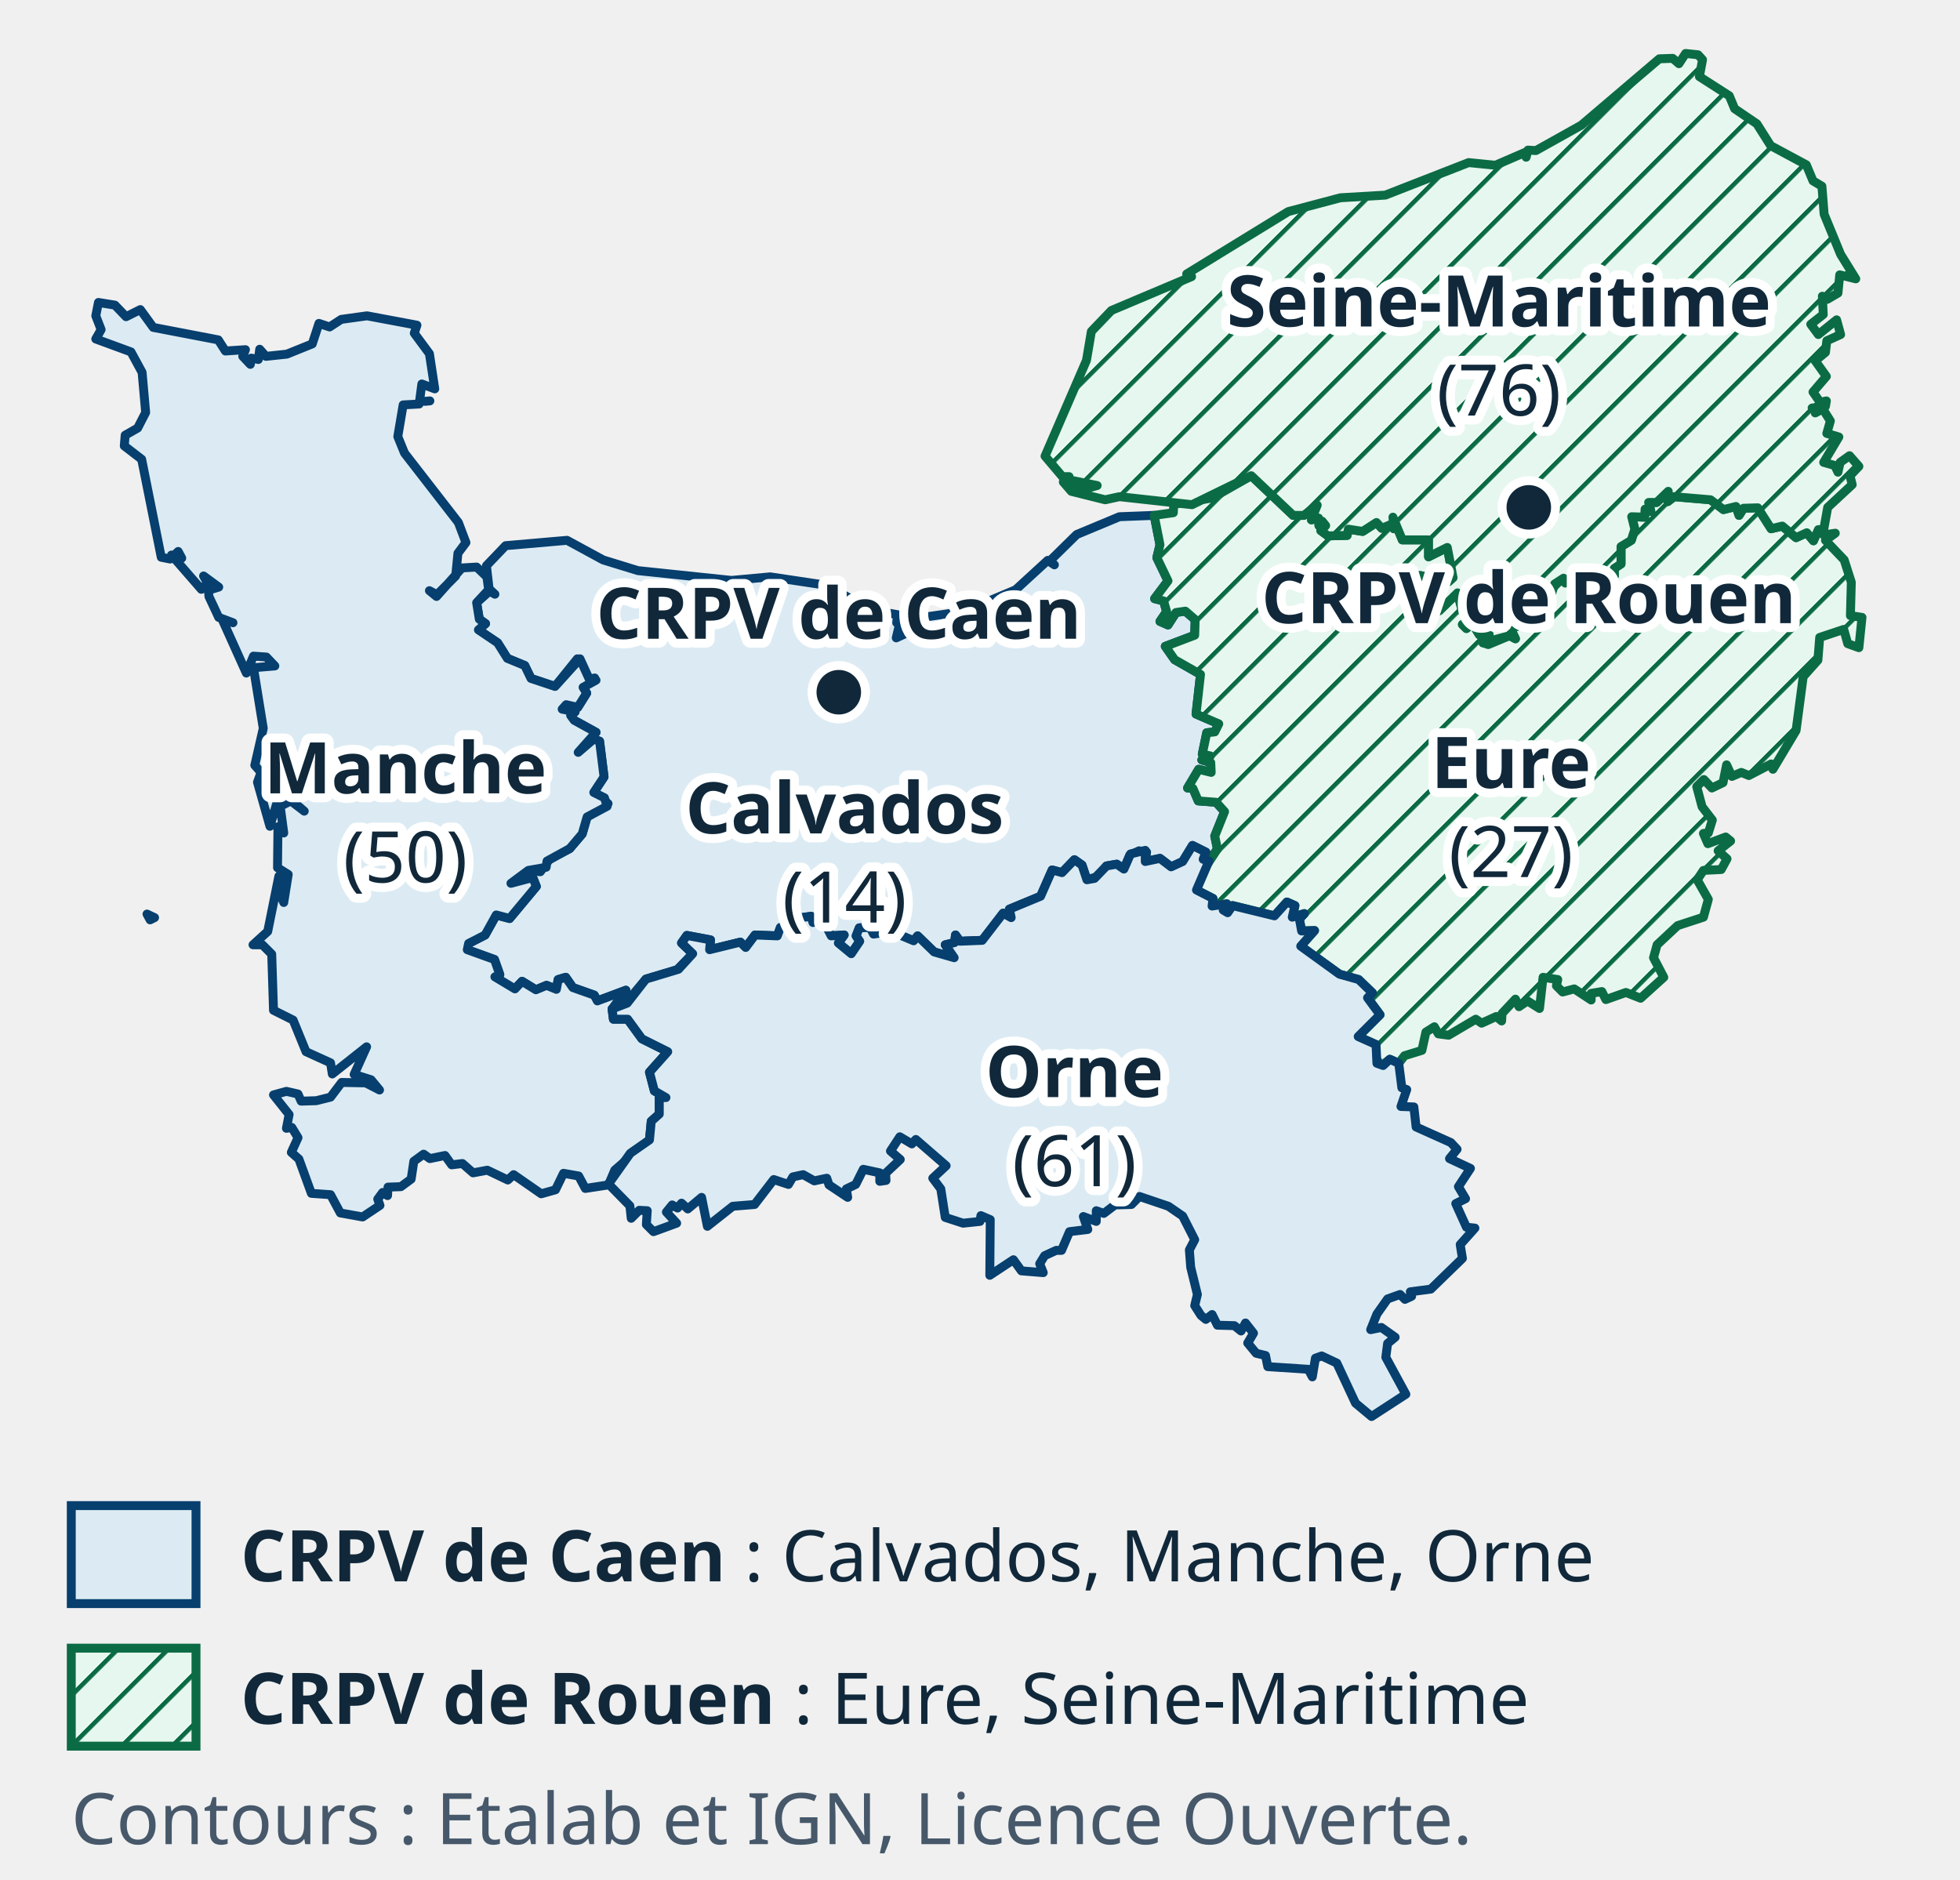
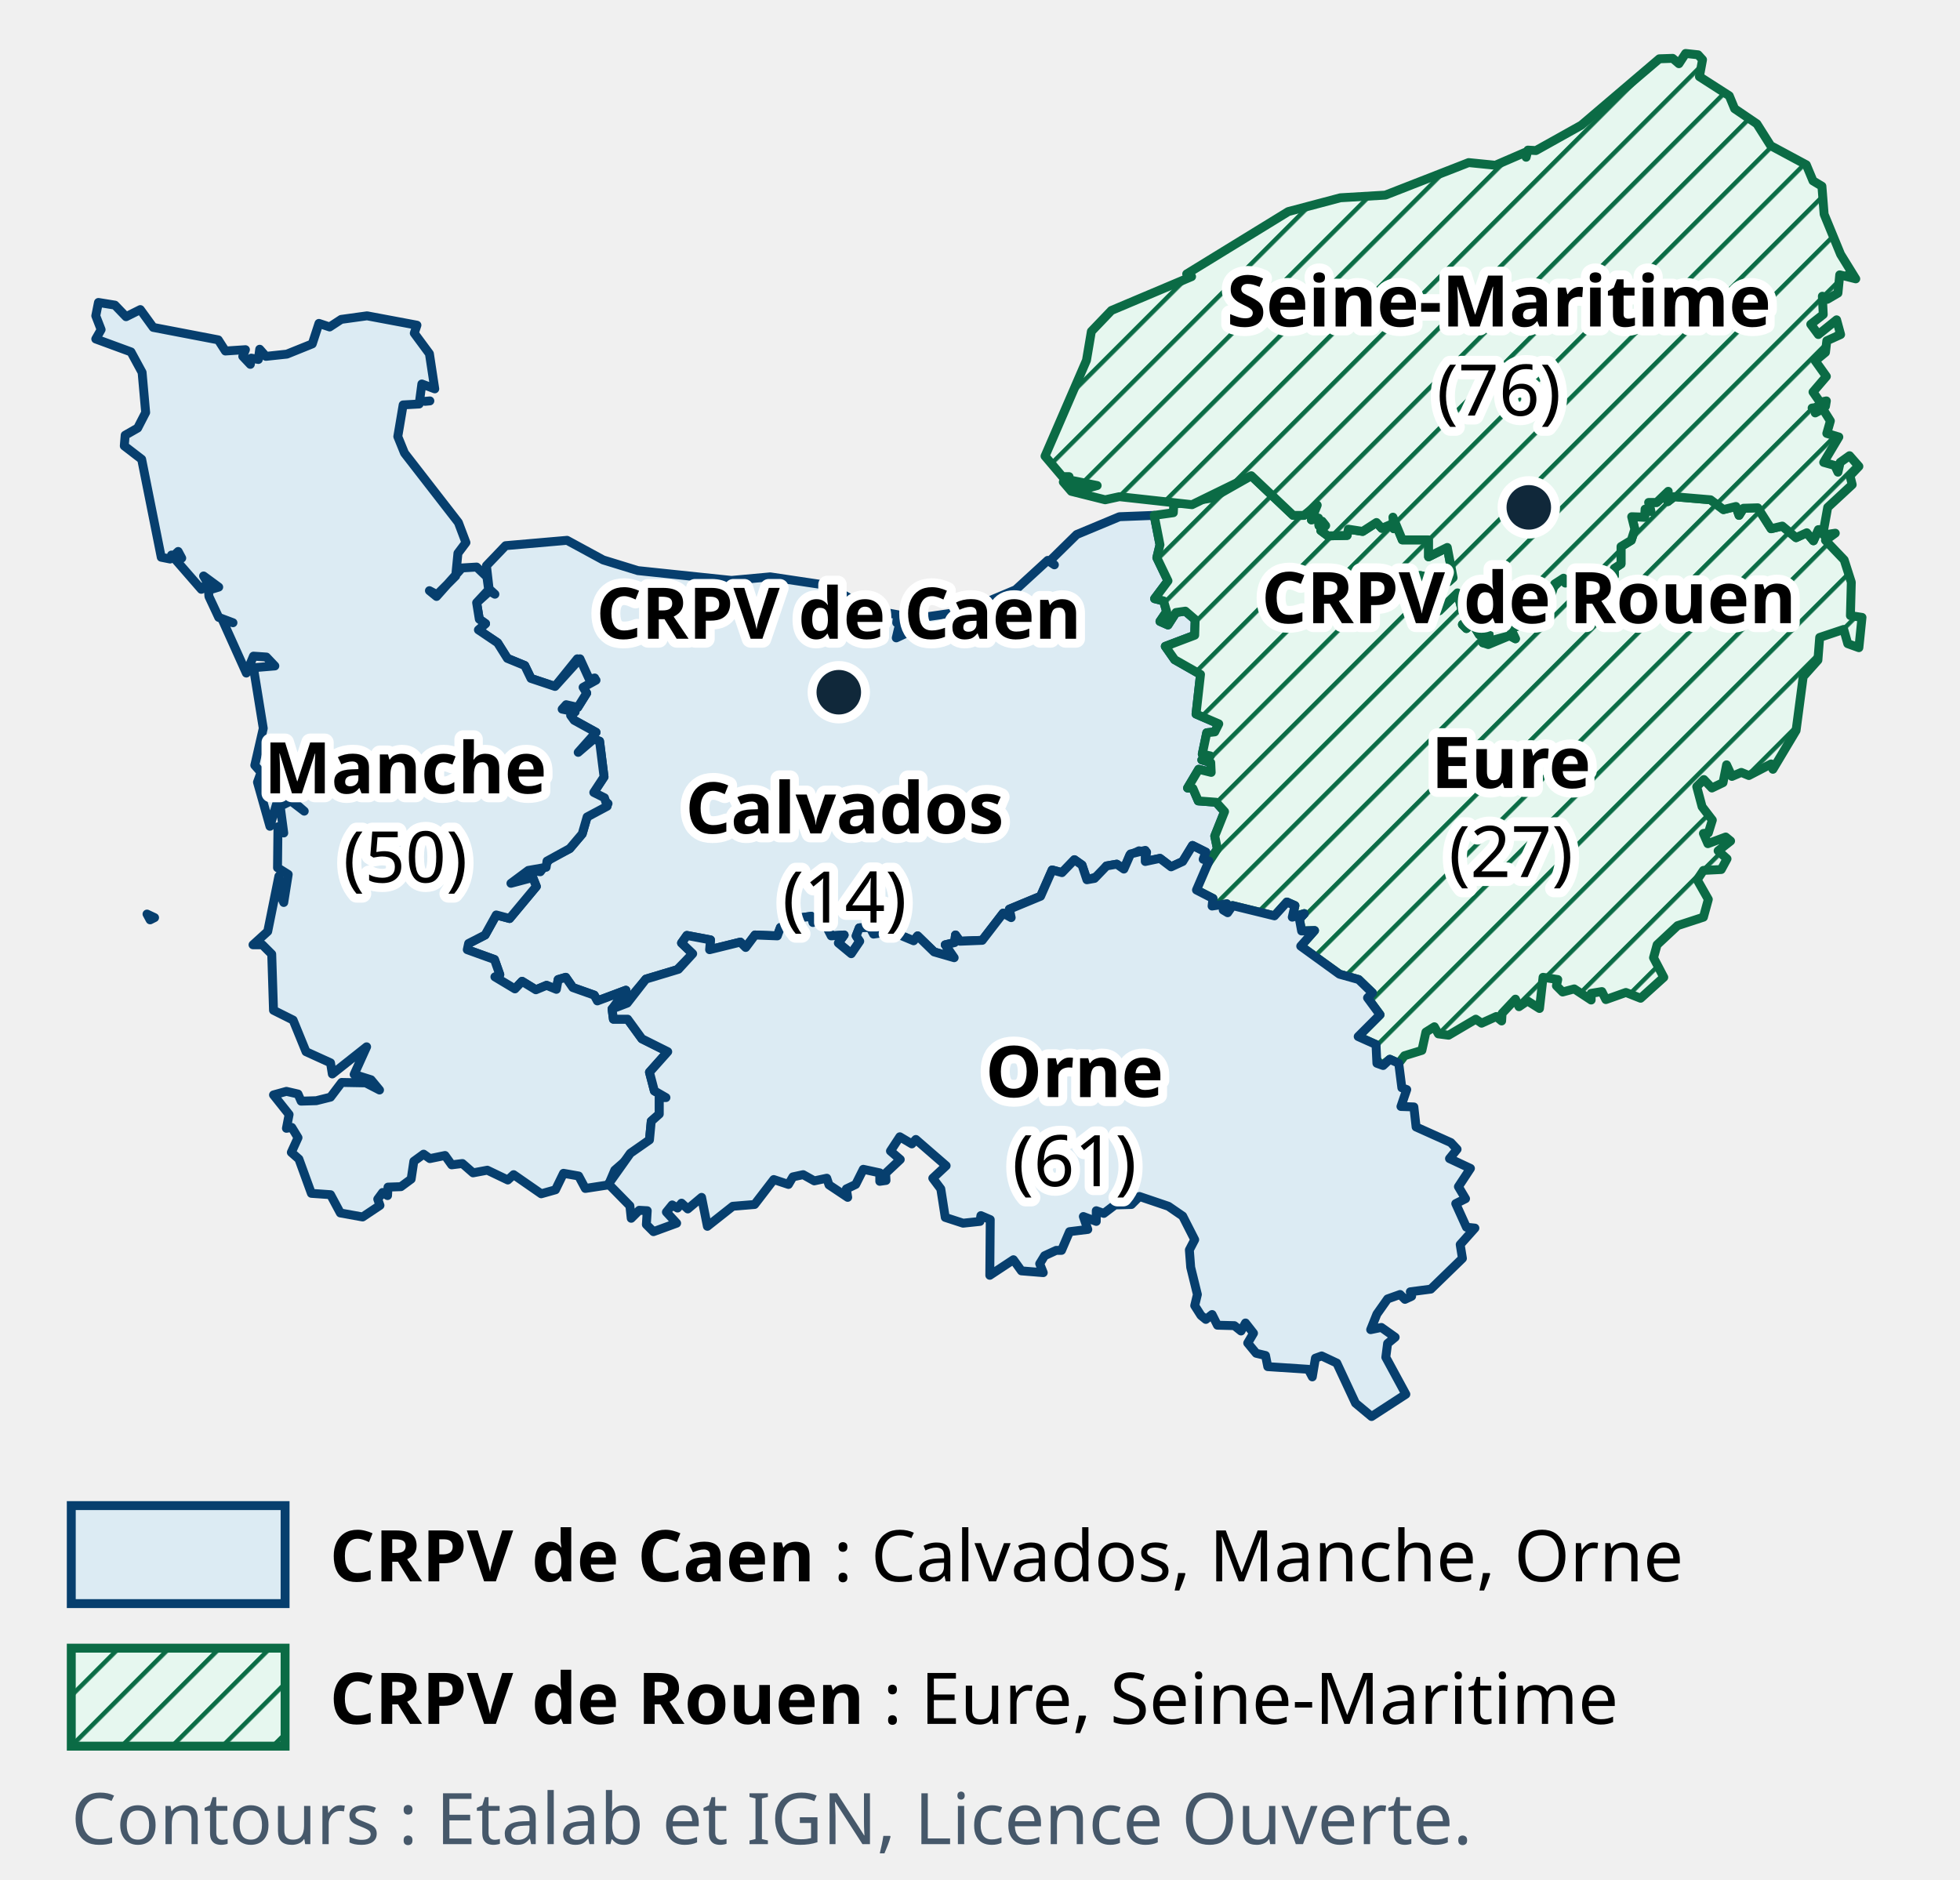
- <svg xmlns="http://www.w3.org/2000/svg" viewBox="0 0 440 422" width="440" height="422" font-family="'Atkinson Hyperlegible Next Variable', system-ui, sans-serif" font-size="16" fill="#10283a">
+ <svg xmlns="http://www.w3.org/2000/svg" viewBox="0 0 440 422" width="440" height="422" font-family="'Atkinson Hyperlegible Next Variable', system-ui, sans-serif" font-size="16" fill="currentColor">
  <defs>
    <pattern id="carte-1-rayures" width="8" height="8" patternUnits="userSpaceOnUse" patternTransform="rotate(45)">
-       <rect width="8" height="8" fill="#e6f7ef" />
-       <line x1="0" y1="0" x2="0" y2="8" stroke="#0b6b45" stroke-width="2" />
+       <path d="M0 0 V8" stroke="#0b6b45" stroke-width="2" />
    </pattern>
  </defs>
  <path id="carte-1-dep-14" d="M259.1 115.7 L260.4 122.3 L259.7 125.2 L262.2 130.4 L259.2 134.4 L261.2 134.9 L261.9 137.3 L260.4 139.5 L262.2 140.3 L264.0 137.5 L266.1 137.2 L268.3 139.1 L268.2 142.6 L261.6 145.1 L263.7 148.1 L269.5 151.4 L268.5 160.3 L273.6 162.5 L272.7 164.3 L270.9 164.5 L269.9 169.3 L271.7 169.7 L269.8 170.6 L271.8 171.2 L271.9 173.4 L269.1 172.7 L266.6 176.9 L267.8 177.0 L269.0 179.8 L273.0 180.1 L274.9 182.2 L272.7 187.7 L273.3 190.6 L271.4 193.3 L270.1 192.9 L270.7 191.3 L267.7 189.8 L265.5 193.4 L262.9 194.6 L260.4 192.7 L257.1 193.4 L257.4 191.3 L255.7 191.0 L253.6 192.0 L252.3 195.1 L250.7 194.0 L248.4 194.4 L246.7 196.7 L244.0 197.5 L242.9 194.2 L241.2 193.0 L238.4 195.9 L236.2 195.3 L233.6 201.2 L226.6 204.1 L227.0 206.0 L225.2 205.0 L220.5 211.1 L215.5 211.3 L214.5 209.9 L214.3 211.6 L212.2 212.1 L214.2 215.0 L209.7 213.7 L206.0 210.1 L205.1 211.2 L200.1 209.1 L196.1 209.7 L195.3 208.2 L192.9 208.3 L192.2 210.1 L193.0 211.3 L191.1 214.1 L188.2 211.7 L189.5 209.9 L186.6 210.1 L184.7 206.4 L182.5 207.1 L182.1 205.7 L178.5 206.2 L177.3 208.1 L175.2 208.2 L174.5 210.1 L169.5 209.9 L167.4 212.7 L166.2 211.5 L159.3 213.2 L159.5 211.0 L154.2 210.0 L153.0 211.7 L155.5 214.1 L152.0 217.7 L145.0 219.8 L140.3 225.4 L138.6 225.4 L140.5 222.3 L134.1 224.7 L133.4 223.4 L128.6 221.7 L127.0 219.4 L125.3 219.9 L124.9 222.1 L122.7 221.2 L120.3 222.2 L117.2 220.3 L115.6 222.0 L113.1 221.3 L111.1 219.3 L112.2 218.8 L111.0 215.4 L104.9 213.2 L105.2 211.8 L108.9 209.9 L111.4 205.4 L114.4 206.2 L120.4 199.0 L119.6 197.0 L114.7 198.3 L118.6 195.4 L121.3 195.7 L123.5 192.7 L127.9 190.5 L130.7 187.2 L131.8 183.4 L136.5 180.4 L133.3 177.9 L135.6 174.4 L134.6 166.4 L133.3 165.9 L129.8 168.9 L133.8 164.4 L128.9 161.7 L128.1 160.6 L129.1 159.8 L126.2 159.2 L127.1 158.2 L129.7 158.8 L131.7 155.6 L130.9 154.3 L133.5 152.2 L132.3 152.5 L129.6 147.9 L124.6 154.1 L119.2 152.3 L117.8 149.4 L113.9 147.8 L111.7 144.3 L107.4 141.4 L109.0 140.0 L107.6 139.0 L107.0 135.3 L109.9 132.7 L111.1 133.4 L109.8 132.2 L109.2 127.0 L113.5 122.5 L127.3 121.3 L135.4 125.7 L143.2 128.1 L164.2 130.3 L172.9 129.5 L185.6 131.4 L195.4 136.9 L201.5 138.0 L201.3 139.8 L203.6 140.7 L201.7 141.1 L201.2 143.2 L204.2 141.8 L203.7 139.1 L216.8 137.2 L215.9 139.0 L219.2 136.1 L228.0 132.4 L235.2 125.8 L236.7 126.8 L235.7 125.9 L241.7 120.0 L251.3 116.0 L259.1 115.7 Z" fill="#dcebf3" stroke="#073f6e" stroke-width="2" stroke-linejoin="round" />
+   <path d="M345.6 226.4 L342.9 224.7 L341.0 226.0 L340.2 224.3 L337.2 227.5 L337.1 229.2 L335.9 228.2 L332.6 229.7 L331.3 228.8 L325.2 232.4 L322.9 232.1 L322.0 230.5 L320.1 231.7 L319.2 235.8 L315.3 237.0 L314.0 238.7 L312.0 237.8 L310.2 239.2 L308.3 237.1 L308.9 234.5 L304.9 232.7 L309.8 227.8 L307.0 224.0 L308.1 222.9 L305.0 219.9 L300.7 218.7 L292.0 212.4 L295.1 208.9 L292.2 209.0 L291.7 206.3 L292.8 205.1 L290.1 205.9 L290.7 203.3 L288.9 202.5 L286.1 205.6 L276.7 203.3 L275.6 204.9 L274.6 204.3 L275.4 202.9 L272.5 203.7 L272.3 201.7 L268.6 199.8 L269.2 196.8 L273.3 190.6 L272.7 187.7 L274.9 182.2 L273.0 180.1 L269.0 179.8 L267.8 177.0 L266.6 176.9 L269.1 172.7 L271.9 173.4 L271.8 171.2 L269.8 170.6 L271.7 169.7 L269.9 169.3 L270.9 164.5 L272.7 164.3 L273.6 162.5 L268.5 160.3 L269.5 151.4 L263.7 148.1 L261.6 145.1 L268.2 142.6 L268.3 139.1 L266.1 137.2 L264.0 137.5 L262.2 140.3 L260.4 139.5 L261.9 137.3 L261.2 134.9 L259.2 134.4 L262.2 130.4 L259.7 125.2 L260.4 122.3 L259.1 115.7 L263.4 115.1 L263.5 113.2 L272.1 111.8 L280.9 106.8 L290.3 115.7 L292.7 115.7 L295.7 113.4 L294.4 116.7 L296.0 116.3 L296.1 118.0 L296.8 117.0 L297.6 118.0 L296.5 119.1 L298.1 120.3 L302.4 120.2 L302.7 118.8 L305.9 119.3 L309.0 117.3 L310.2 118.6 L312.1 117.8 L312.9 118.7 L312.7 116.1 L314.8 121.2 L320.7 121.2 L320.7 125.0 L324.9 122.9 L326.2 129.7 L325.2 130.6 L318.8 129.2 L317.1 132.8 L322.8 134.0 L322.2 136.4 L323.1 137.1 L327.2 133.1 L328.3 137.3 L330.1 139.0 L328.3 140.2 L329.2 141.1 L330.5 139.9 L332.1 142.5 L334.3 142.4 L332.9 144.3 L334.1 144.7 L338.9 142.7 L340.2 143.4 L339.1 141.1 L340.9 140.5 L338.7 137.1 L342.7 135.2 L347.7 135.2 L347.8 132.7 L350.6 130.0 L354.1 130.7 L355.8 128.3 L362.4 129.3 L362.4 127.6 L363.9 126.6 L363.9 122.7 L366.2 121.3 L367.0 118.8 L366.3 116.0 L369.2 116.1 L369.3 114.3 L370.6 114.8 L370.1 112.8 L371.9 112.8 L374.5 110.3 L374.4 112.6 L375.8 111.5 L384.0 112.2 L386.9 114.4 L389.7 113.7 L390.4 115.7 L391.4 114.1 L394.6 114.0 L397.6 118.7 L400.1 118.1 L403.2 120.7 L405.6 119.6 L407.1 121.4 L408.2 118.9 L409.4 120.1 L412.0 119.7 L409.8 121.3 L414.0 125.7 L415.6 130.7 L415.4 138.2 L418.0 138.6 L417.3 145.4 L414.8 144.5 L413.9 141.3 L408.5 143.1 L408.1 148.2 L404.8 151.9 L403.2 164.0 L398.0 172.7 L397.6 171.5 L392.6 174.1 L390.9 173.4 L388.8 174.3 L387.6 171.7 L386.8 175.7 L384.3 176.9 L382.5 175.0 L380.9 176.6 L382.1 181.1 L384.4 184.1 L383.5 187.0 L382.4 187.1 L383.4 189.4 L387.4 187.9 L388.5 188.8 L385.7 191.0 L387.7 192.8 L386.4 195.2 L382.4 195.4 L381.0 197.5 L383.5 201.9 L382.4 205.9 L376.6 207.8 L372.0 212.1 L371.2 215.0 L373.5 219.4 L368.3 224.1 L365.0 222.8 L360.5 224.4 L359.6 222.6 L357.2 223.0 L357.2 224.5 L353.4 222.0 L350.8 222.7 L349.4 221.3 L349.7 219.9 L346.4 219.4 L345.6 226.4 Z" fill="#e6f7ef" />
  <path id="carte-1-dep-27" d="M345.6 226.4 L342.9 224.7 L341.0 226.0 L340.2 224.3 L337.2 227.5 L337.1 229.2 L335.9 228.2 L332.6 229.7 L331.3 228.8 L325.2 232.4 L322.9 232.1 L322.0 230.5 L320.1 231.7 L319.2 235.8 L315.3 237.0 L314.0 238.7 L312.0 237.8 L310.2 239.2 L308.3 237.1 L308.9 234.5 L304.9 232.7 L309.8 227.8 L307.0 224.0 L308.1 222.9 L305.0 219.9 L300.7 218.7 L292.0 212.4 L295.1 208.9 L292.2 209.0 L291.7 206.3 L292.8 205.1 L290.1 205.9 L290.7 203.3 L288.9 202.5 L286.1 205.6 L276.7 203.3 L275.6 204.9 L274.6 204.3 L275.4 202.9 L272.5 203.7 L272.3 201.7 L268.6 199.8 L269.2 196.8 L273.3 190.6 L272.7 187.7 L274.9 182.2 L273.0 180.1 L269.0 179.8 L267.8 177.0 L266.6 176.9 L269.1 172.7 L271.9 173.4 L271.8 171.2 L269.8 170.6 L271.7 169.7 L269.9 169.3 L270.9 164.5 L272.7 164.3 L273.6 162.5 L268.5 160.3 L269.5 151.4 L263.7 148.1 L261.6 145.1 L268.2 142.6 L268.3 139.1 L266.1 137.2 L264.0 137.5 L262.2 140.3 L260.4 139.5 L261.9 137.3 L261.2 134.9 L259.2 134.4 L262.2 130.4 L259.7 125.2 L260.4 122.3 L259.1 115.7 L263.4 115.1 L263.5 113.2 L272.1 111.8 L280.9 106.8 L290.3 115.7 L292.7 115.7 L295.7 113.4 L294.4 116.7 L296.0 116.3 L296.1 118.0 L296.8 117.0 L297.6 118.0 L296.5 119.1 L298.1 120.3 L302.4 120.2 L302.7 118.8 L305.9 119.3 L309.0 117.3 L310.2 118.6 L312.1 117.8 L312.9 118.7 L312.7 116.1 L314.8 121.2 L320.7 121.2 L320.7 125.0 L324.9 122.9 L326.2 129.7 L325.2 130.6 L318.8 129.2 L317.1 132.8 L322.8 134.0 L322.2 136.4 L323.1 137.1 L327.2 133.1 L328.3 137.3 L330.1 139.0 L328.3 140.2 L329.2 141.1 L330.5 139.9 L332.1 142.5 L334.3 142.4 L332.9 144.3 L334.1 144.7 L338.9 142.7 L340.2 143.4 L339.1 141.1 L340.9 140.5 L338.7 137.1 L342.7 135.2 L347.7 135.2 L347.8 132.7 L350.6 130.0 L354.1 130.7 L355.8 128.3 L362.4 129.3 L362.4 127.6 L363.9 126.6 L363.9 122.7 L366.2 121.3 L367.0 118.8 L366.3 116.0 L369.2 116.1 L369.3 114.3 L370.6 114.8 L370.1 112.8 L371.9 112.8 L374.5 110.3 L374.4 112.6 L375.8 111.5 L384.0 112.2 L386.9 114.4 L389.7 113.7 L390.4 115.7 L391.4 114.1 L394.6 114.0 L397.6 118.7 L400.1 118.1 L403.2 120.7 L405.6 119.6 L407.1 121.4 L408.2 118.9 L409.4 120.1 L412.0 119.7 L409.8 121.3 L414.0 125.7 L415.6 130.7 L415.4 138.2 L418.0 138.6 L417.3 145.4 L414.8 144.5 L413.9 141.3 L408.5 143.1 L408.1 148.2 L404.8 151.9 L403.2 164.0 L398.0 172.7 L397.6 171.5 L392.6 174.1 L390.9 173.4 L388.8 174.3 L387.6 171.7 L386.8 175.7 L384.3 176.9 L382.5 175.0 L380.9 176.6 L382.1 181.1 L384.4 184.1 L383.5 187.0 L382.4 187.1 L383.4 189.4 L387.4 187.9 L388.5 188.8 L385.7 191.0 L387.7 192.8 L386.4 195.2 L382.4 195.4 L381.0 197.5 L383.5 201.9 L382.4 205.9 L376.6 207.8 L372.0 212.1 L371.2 215.0 L373.5 219.4 L368.3 224.1 L365.0 222.8 L360.5 224.4 L359.6 222.6 L357.2 223.0 L357.2 224.5 L353.4 222.0 L350.8 222.7 L349.4 221.3 L349.7 219.9 L346.4 219.4 L345.6 226.4 Z" fill="url(#carte-1-rayures)" stroke="#0b6b45" stroke-width="2" stroke-linejoin="round" />
  <path id="carte-1-dep-50" d="M62.5 179.1 L60.6 185.5 L57.8 175.6 L58.6 173.4 L57.2 171.8 L59.1 163.5 L56.9 149.9 L61.7 149.5 L59.8 147.5 L56.9 147.3 L55.3 151.1 L49.9 139.1 L52.3 139.8 L49.1 138.6 L46.9 133.9 L46.8 132.5 L49.1 131.8 L45.7 129.3 L46.6 130.9 L45.2 132.3 L38.5 124.6 L40.8 125.3 L40.0 123.8 L38.2 125.5 L36.2 125.1 L31.8 103.1 L27.9 100.1 L28.1 97.7 L30.9 96.1 L32.7 92.6 L31.9 83.6 L29.4 79.0 L21.5 76.1 L22.7 74.0 L21.5 70.9 L22.1 67.9 L25.8 68.5 L28.3 71.1 L31.5 69.5 L34.4 73.5 L49.0 76.3 L50.6 78.8 L55.1 78.5 L54.5 80.0 L56.2 81.8 L56.4 80.4 L58.0 80.7 L58.3 78.4 L59.7 80.0 L64.4 79.5 L70.1 77.2 L71.6 72.6 L74.0 73.4 L76.6 71.7 L82.4 70.9 L93.6 73.0 L93.0 74.8 L96.4 79.4 L97.6 87.3 L94.7 86.2 L94.1 90.7 L90.5 90.9 L89.3 98.0 L90.8 101.7 L102.9 117.3 L104.6 121.8 L102.8 124.2 L102.3 129.3 L98.1 133.5 L96.4 132.6 L98.0 133.9 L103.7 127.5 L107.0 127.3 L109.3 129.5 L109.7 132.4 L107.0 135.3 L107.6 139.0 L109.0 140.0 L107.4 141.4 L111.7 144.3 L113.9 147.8 L117.8 149.4 L119.2 152.3 L124.6 154.1 L130.2 147.9 L132.3 152.5 L133.8 152.7 L130.9 154.3 L131.7 155.6 L129.7 158.8 L127.1 158.2 L126.2 159.2 L129.1 159.8 L128.1 160.6 L128.9 161.7 L133.8 164.4 L129.8 168.9 L133.3 165.9 L134.6 166.4 L135.6 174.4 L133.3 177.9 L135.7 179.1 L136.3 181.0 L131.8 183.4 L130.7 187.2 L127.9 190.5 L122.8 193.3 L122.6 194.7 L118.6 195.4 L114.7 198.3 L119.6 197.0 L120.4 199.0 L114.4 206.2 L111.4 205.4 L108.9 209.9 L105.2 211.8 L104.9 213.2 L111.0 215.4 L112.2 218.8 L111.1 219.3 L115.6 222.0 L117.2 220.3 L120.3 222.2 L122.7 221.2 L124.9 222.1 L125.3 219.9 L127.0 219.4 L128.6 221.7 L133.4 223.4 L134.1 224.7 L140.5 222.3 L137.4 226.5 L137.7 228.8 L140.9 228.8 L144.1 233.2 L149.9 236.1 L145.8 240.7 L146.9 244.9 L149.5 246.4 L148.0 246.4 L148.0 250.1 L146.2 251.7 L145.8 255.9 L138.0 262.7 L136.6 266.0 L131.4 266.8 L129.9 264.0 L126.5 263.4 L124.7 267.1 L121.5 268.0 L115.3 263.7 L114.0 264.9 L109.4 262.7 L106.2 263.3 L103.8 261.2 L101.4 261.5 L99.9 259.4 L96.5 260.1 L95.1 259.1 L92.9 260.7 L92.3 264.7 L90.0 266.4 L87.1 266.5 L87.0 268.4 L85.9 267.7 L84.8 269.2 L85.3 270.6 L81.4 273.2 L76.4 272.3 L74.2 268.2 L69.9 267.9 L67.1 260.2 L65.4 258.7 L66.9 255.4 L65.5 253.1 L64.3 253.3 L64.9 250.2 L61.4 245.8 L64.3 245.0 L66.9 245.6 L67.6 247.2 L71.0 247.1 L74.2 246.3 L76.7 243.0 L82.1 243.1 L85.2 244.7 L83.3 242.4 L79.5 241.2 L82.3 235.0 L74.6 241.1 L74.2 238.6 L68.7 236.1 L65.8 229.0 L61.4 226.8 L61.0 214.2 L58.9 212.1 L56.8 212.1 L60.1 209.1 L62.6 196.7 L62.3 199.4 L63.7 202.6 L64.7 196.3 L62.3 194.8 L62.4 185.6 L63.7 187.0 L62.9 181.0 L65.3 179.8 L68.3 182.1 L64.4 178.7 L62.5 179.1 Z M33.0 205.2 L34.7 206.0 L33.7 206.5 L33.0 205.2 Z M95.4 90.1 L96.5 90.0 L95.4 90.1 Z" fill="#dcebf3" stroke="#073f6e" stroke-width="2" stroke-linejoin="round" />
  <path id="carte-1-dep-61" d="M237.1 280.7 L234.5 281.9 L233.4 283.7 L234.2 285.7 L229.3 285.3 L227.5 282.8 L222.2 286.3 L222.3 273.8 L220.2 272.9 L220.0 274.2 L216.2 274.6 L212.2 273.3 L211.2 266.9 L209.4 264.5 L212.4 261.7 L205.6 255.8 L204.7 256.8 L202.0 255.2 L199.9 258.4 L202.1 260.3 L198.8 263.4 L198.9 265.0 L197.5 265.2 L197.5 263.3 L193.8 262.5 L192.1 265.9 L190.0 266.9 L190.3 268.8 L186.1 266.0 L185.6 264.5 L182.8 265.1 L180.3 263.7 L178.0 264.2 L177.0 265.9 L173.7 264.8 L169.4 270.4 L164.5 270.8 L158.8 275.3 L157.5 268.8 L154.4 271.4 L153.0 270.1 L152.1 271.2 L150.9 270.5 L149.6 272.1 L151.9 274.6 L146.7 276.5 L145.1 274.9 L145.3 271.8 L143.5 271.7 L141.7 273.5 L141.4 270.7 L136.6 265.8 L141.5 258.9 L145.8 255.9 L146.2 251.7 L148.0 250.1 L148.0 246.4 L149.5 246.4 L146.9 244.9 L145.8 240.7 L149.9 236.1 L144.1 233.2 L140.9 228.8 L137.7 228.8 L137.4 226.5 L140.8 225.2 L145.0 219.8 L152.3 217.6 L155.5 214.1 L153.0 211.7 L154.2 210.0 L159.5 211.0 L159.3 213.2 L166.2 211.5 L167.4 212.7 L169.5 209.9 L174.5 210.1 L175.2 208.2 L177.3 208.1 L178.5 206.2 L182.1 205.7 L182.5 207.1 L184.7 206.4 L186.6 210.1 L189.5 209.9 L188.2 211.7 L191.1 214.1 L193.0 211.3 L192.2 210.1 L192.9 208.3 L195.3 208.2 L196.1 209.7 L200.1 209.1 L205.1 211.2 L206.0 210.1 L209.7 213.7 L214.2 215.0 L212.2 212.1 L214.3 211.6 L214.5 209.9 L215.5 211.3 L220.5 211.1 L225.2 205.0 L227.0 206.0 L226.6 204.1 L233.6 201.2 L236.2 195.3 L238.4 195.9 L241.2 193.0 L242.9 194.2 L244.0 197.5 L245.7 197.2 L248.4 194.4 L250.7 194.0 L252.3 195.1 L253.8 191.7 L257.1 190.9 L257.1 193.4 L260.4 192.7 L262.9 194.6 L265.5 193.4 L267.7 189.8 L270.7 191.3 L270.1 192.9 L271.4 193.3 L268.6 199.8 L272.3 201.7 L272.1 203.4 L275.4 202.9 L274.6 204.3 L275.6 204.9 L276.7 203.3 L286.1 205.6 L288.9 202.5 L290.7 203.3 L290.1 205.9 L292.8 205.1 L291.7 206.3 L292.2 209.0 L295.1 208.9 L292.0 212.4 L300.7 218.7 L305.0 219.9 L308.1 222.9 L307.0 224.0 L309.8 227.8 L304.9 232.7 L308.9 234.5 L309.1 238.7 L310.5 239.2 L312.0 237.8 L314.0 238.7 L314.7 244.2 L315.8 244.6 L314.5 248.4 L317.4 248.5 L317.9 253.0 L325.7 256.5 L327.1 258.0 L325.4 260.1 L330.1 262.3 L327.4 266.4 L329.0 269.1 L326.8 270.2 L329.2 275.5 L331.1 275.7 L327.8 279.4 L328.3 282.5 L321.2 289.4 L316.6 290.0 L316.9 291.0 L315.4 291.7 L314.3 290.6 L311.5 291.6 L309.1 295.0 L307.7 298.5 L310.1 298.0 L313.2 300.2 L311.5 301.6 L311.1 304.7 L315.6 313.0 L307.9 318.0 L304.3 315.0 L300.1 306.0 L296.7 304.4 L295.3 304.9 L294.6 309.1 L293.7 307.4 L284.6 306.8 L284.1 304.3 L282.0 303.8 L280.1 301.5 L281.4 299.3 L279.6 297.0 L278.6 298.8 L277.1 297.6 L273.3 297.5 L272.1 295.1 L270.7 296.2 L269.6 295.3 L268.2 293.1 L268.8 290.6 L267.3 284.5 L267.0 280.6 L268.2 278.3 L265.5 273.0 L262.3 270.8 L255.8 268.6 L254.0 270.4 L250.3 270.5 L247.8 272.4 L246.1 271.8 L246.1 274.2 L243.2 273.1 L244.2 276.0 L240.1 276.5 L238.3 280.7 L237.1 280.7 Z" fill="#dcebf3" stroke="#073f6e" stroke-width="2" stroke-linejoin="round" />
+   <path d="M413.2 57.1 L416.6 62.6 L413.0 61.7 L412.6 65.8 L410.2 67.2 L409.1 66.5 L409.3 70.6 L406.5 72.8 L408.2 75.1 L412.3 71.8 L413.2 75.1 L410.1 76.5 L409.8 79.1 L407.5 81.0 L410.0 84.5 L407.0 88.0 L408.6 90.3 L410.0 90.0 L409.8 91.2 L406.8 91.6 L407.8 91.5 L407.5 92.7 L409.2 91.8 L410.9 94.5 L410.1 97.3 L412.8 98.1 L409.4 103.8 L411.9 104.5 L412.6 106.0 L413.1 103.8 L415.2 102.3 L417.3 104.7 L415.3 106.8 L415.8 108.8 L410.3 113.9 L409.4 118.9 L408.2 118.9 L407.1 121.4 L405.6 119.6 L403.2 120.7 L400.1 118.1 L397.6 118.7 L394.6 114.0 L391.4 114.1 L390.4 115.7 L389.7 113.7 L386.9 114.4 L384.0 112.2 L375.8 111.5 L374.4 112.6 L374.5 110.3 L371.9 112.8 L370.1 112.8 L370.6 114.8 L369.3 114.3 L369.2 116.1 L366.3 116.0 L367.0 118.8 L366.2 121.3 L363.9 122.7 L363.9 126.6 L362.4 127.6 L362.4 129.3 L354.7 128.5 L354.9 130.4 L353.2 130.6 L352.9 129.7 L351.4 130.9 L351.0 129.8 L349.0 131.1 L347.7 135.2 L342.7 135.2 L338.7 137.1 L340.9 140.5 L339.1 141.1 L340.2 143.4 L338.9 142.7 L332.9 144.3 L334.3 142.4 L332.1 142.5 L330.5 139.9 L329.2 141.1 L328.3 140.2 L330.1 139.0 L328.3 137.3 L327.2 133.1 L323.1 137.1 L322.2 136.4 L322.8 134.0 L317.1 132.8 L318.8 129.2 L325.2 130.6 L326.2 129.7 L324.9 122.9 L320.7 125.0 L320.7 121.2 L314.8 121.2 L312.7 116.1 L312.9 118.7 L312.1 117.8 L310.2 118.6 L309.0 117.3 L305.9 119.3 L302.7 118.8 L302.4 120.2 L298.1 120.3 L296.5 119.1 L297.6 118.0 L296.8 117.0 L296.1 118.0 L296.0 116.3 L294.4 116.7 L295.7 113.4 L292.7 115.7 L290.3 115.7 L280.9 106.8 L267.6 113.3 L251.3 111.5 L248.1 112.2 L240.5 110.3 L238.7 108.2 L243.8 109.7 L246.3 109.0 L238.9 107.5 L240.0 107.0 L238.5 107.0 L234.6 102.4 L243.9 80.9 L245.0 74.4 L249.5 69.7 L267.5 62.1 L266.4 61.5 L289.2 47.5 L300.9 44.4 L311.0 43.8 L329.7 36.5 L335.7 37.1 L342.4 34.2 L342.6 35.3 L343.0 33.7 L344.8 33.8 L355.0 28.1 L372.5 13.2 L375.5 13.1 L376.9 14.3 L378.4 12.0 L381.2 12.3 L382.2 13.4 L381.5 17.2 L388.2 21.5 L389.4 24.4 L394.4 27.8 L397.5 32.7 L405.5 37.0 L407.0 40.6 L409.0 41.8 L409.5 48.1 L413.2 57.1 Z" fill="#e6f7ef" />
  <path id="carte-1-dep-76" d="M413.2 57.1 L416.6 62.6 L413.0 61.7 L412.6 65.8 L410.2 67.2 L409.1 66.5 L409.3 70.6 L406.5 72.8 L408.2 75.1 L412.3 71.8 L413.2 75.1 L410.1 76.5 L409.8 79.1 L407.5 81.0 L410.0 84.5 L407.0 88.0 L408.6 90.3 L410.0 90.0 L409.8 91.2 L406.8 91.6 L407.8 91.5 L407.5 92.7 L409.2 91.8 L410.9 94.5 L410.1 97.3 L412.8 98.1 L409.4 103.8 L411.9 104.5 L412.6 106.0 L413.1 103.8 L415.2 102.3 L417.3 104.7 L415.3 106.8 L415.8 108.8 L410.3 113.9 L409.4 118.9 L408.2 118.9 L407.1 121.4 L405.6 119.6 L403.2 120.7 L400.1 118.1 L397.6 118.7 L394.6 114.0 L391.4 114.1 L390.4 115.7 L389.7 113.7 L386.9 114.4 L384.0 112.2 L375.8 111.5 L374.4 112.6 L374.5 110.3 L371.9 112.8 L370.1 112.8 L370.6 114.8 L369.3 114.3 L369.2 116.1 L366.3 116.0 L367.0 118.8 L366.2 121.3 L363.9 122.7 L363.9 126.6 L362.4 127.6 L362.4 129.3 L354.7 128.5 L354.9 130.4 L353.2 130.6 L352.9 129.7 L351.4 130.9 L351.0 129.8 L349.0 131.1 L347.7 135.2 L342.7 135.2 L338.7 137.1 L340.9 140.5 L339.1 141.1 L340.2 143.4 L338.9 142.7 L332.9 144.3 L334.3 142.4 L332.1 142.5 L330.5 139.9 L329.2 141.1 L328.3 140.2 L330.1 139.0 L328.3 137.3 L327.2 133.1 L323.1 137.1 L322.2 136.4 L322.8 134.0 L317.1 132.8 L318.8 129.2 L325.2 130.6 L326.2 129.7 L324.9 122.9 L320.7 125.0 L320.7 121.2 L314.8 121.2 L312.7 116.1 L312.9 118.7 L312.1 117.8 L310.2 118.6 L309.0 117.3 L305.9 119.3 L302.7 118.8 L302.4 120.2 L298.1 120.3 L296.5 119.1 L297.6 118.0 L296.8 117.0 L296.1 118.0 L296.0 116.3 L294.4 116.7 L295.7 113.4 L292.7 115.7 L290.3 115.7 L280.9 106.8 L267.6 113.3 L251.3 111.5 L248.1 112.2 L240.5 110.3 L238.7 108.2 L243.8 109.7 L246.3 109.0 L238.9 107.5 L240.0 107.0 L238.5 107.0 L234.6 102.4 L243.9 80.9 L245.0 74.4 L249.5 69.7 L267.5 62.1 L266.4 61.5 L289.2 47.5 L300.9 44.4 L311.0 43.8 L329.7 36.5 L335.7 37.1 L342.4 34.2 L342.6 35.3 L343.0 33.7 L344.8 33.8 L355.0 28.1 L372.5 13.2 L375.5 13.1 L376.9 14.3 L378.4 12.0 L381.2 12.3 L382.2 13.4 L381.5 17.2 L388.2 21.5 L389.4 24.4 L394.4 27.8 L397.5 32.7 L405.5 37.0 L407.0 40.6 L409.0 41.8 L409.5 48.1 L413.2 57.1 Z" fill="url(#carte-1-rayures)" stroke="#0b6b45" stroke-width="2" stroke-linejoin="round" />
  <text x="189.6" y="187.1" text-anchor="middle" font-weight="700" stroke="#ffffff" stroke-width="4" stroke-linejoin="round" paint-order="stroke">Calvados</text>
  <text x="189.6" y="207.1" text-anchor="middle" stroke="#ffffff" stroke-width="4" stroke-linejoin="round" paint-order="stroke">(14)</text>
  <text x="339.2" y="176.9" text-anchor="middle" font-weight="700" stroke="#ffffff" stroke-width="4" stroke-linejoin="round" paint-order="stroke">Eure</text>
  <text x="339.2" y="196.9" text-anchor="middle" stroke="#ffffff" stroke-width="4" stroke-linejoin="round" paint-order="stroke">(27)</text>
  <text x="91.0" y="178.1" text-anchor="middle" font-weight="700" stroke="#ffffff" stroke-width="4" stroke-linejoin="round" paint-order="stroke">Manche</text>
  <text x="91.0" y="198.1" text-anchor="middle" stroke="#ffffff" stroke-width="4" stroke-linejoin="round" paint-order="stroke">(50)</text>
  <text x="241.2" y="246.3" text-anchor="middle" font-weight="700" stroke="#ffffff" stroke-width="4" stroke-linejoin="round" paint-order="stroke">Orne</text>
  <text x="241.2" y="266.3" text-anchor="middle" stroke="#ffffff" stroke-width="4" stroke-linejoin="round" paint-order="stroke">(61)</text>
  <text x="336.5" y="73.3" text-anchor="middle" font-weight="700" stroke="#ffffff" stroke-width="4" stroke-linejoin="round" paint-order="stroke">Seine-Maritime</text>
  <text x="336.5" y="93.3" text-anchor="middle" stroke="#ffffff" stroke-width="4" stroke-linejoin="round" paint-order="stroke">(76)</text>
  <circle cx="188.3" cy="155.4" r="6" fill="#10283a" stroke="#ffffff" stroke-width="2" />
  <text x="188.3" y="143.4" text-anchor="middle" font-weight="700" stroke="#ffffff" stroke-width="4" stroke-linejoin="round" paint-order="stroke">CRPV de Caen</text>
  <circle cx="343.2" cy="113.9" r="6" fill="#10283a" stroke="#ffffff" stroke-width="2" />
  <text x="343.2" y="139.9" text-anchor="middle" font-weight="700" stroke="#ffffff" stroke-width="4" stroke-linejoin="round" paint-order="stroke">CRPV de Rouen</text>
-   <rect x="16" y="338" width="28" height="22" fill="#dcebf3" stroke="#073f6e" stroke-width="2" />
-   <text x="54" y="355">
+   <rect x="16" y="338" width="48" height="22" fill="#dcebf3" stroke="#073f6e" stroke-width="2" />
+   <text x="74" y="355">
    <tspan font-weight="700">CRPV de Caen</tspan> : Calvados, Manche, Orne</text>
-   <rect x="16" y="370" width="28" height="22" fill="url(#carte-1-rayures)" stroke="#0b6b45" stroke-width="2" />
-   <text x="54" y="387">
+   <rect x="16" y="370" width="48" height="22" fill="#e6f7ef" />
+   <rect x="16" y="370" width="48" height="22" fill="url(#carte-1-rayures)" stroke="#0b6b45" stroke-width="2" />
+   <text x="74" y="387">
    <tspan font-weight="700">CRPV de Rouen</tspan> : Eure, Seine-Maritime</text>
  <text x="16" y="414" fill="#46586a">Contours : Etalab et IGN, Licence Ouverte.</text>
</svg>
